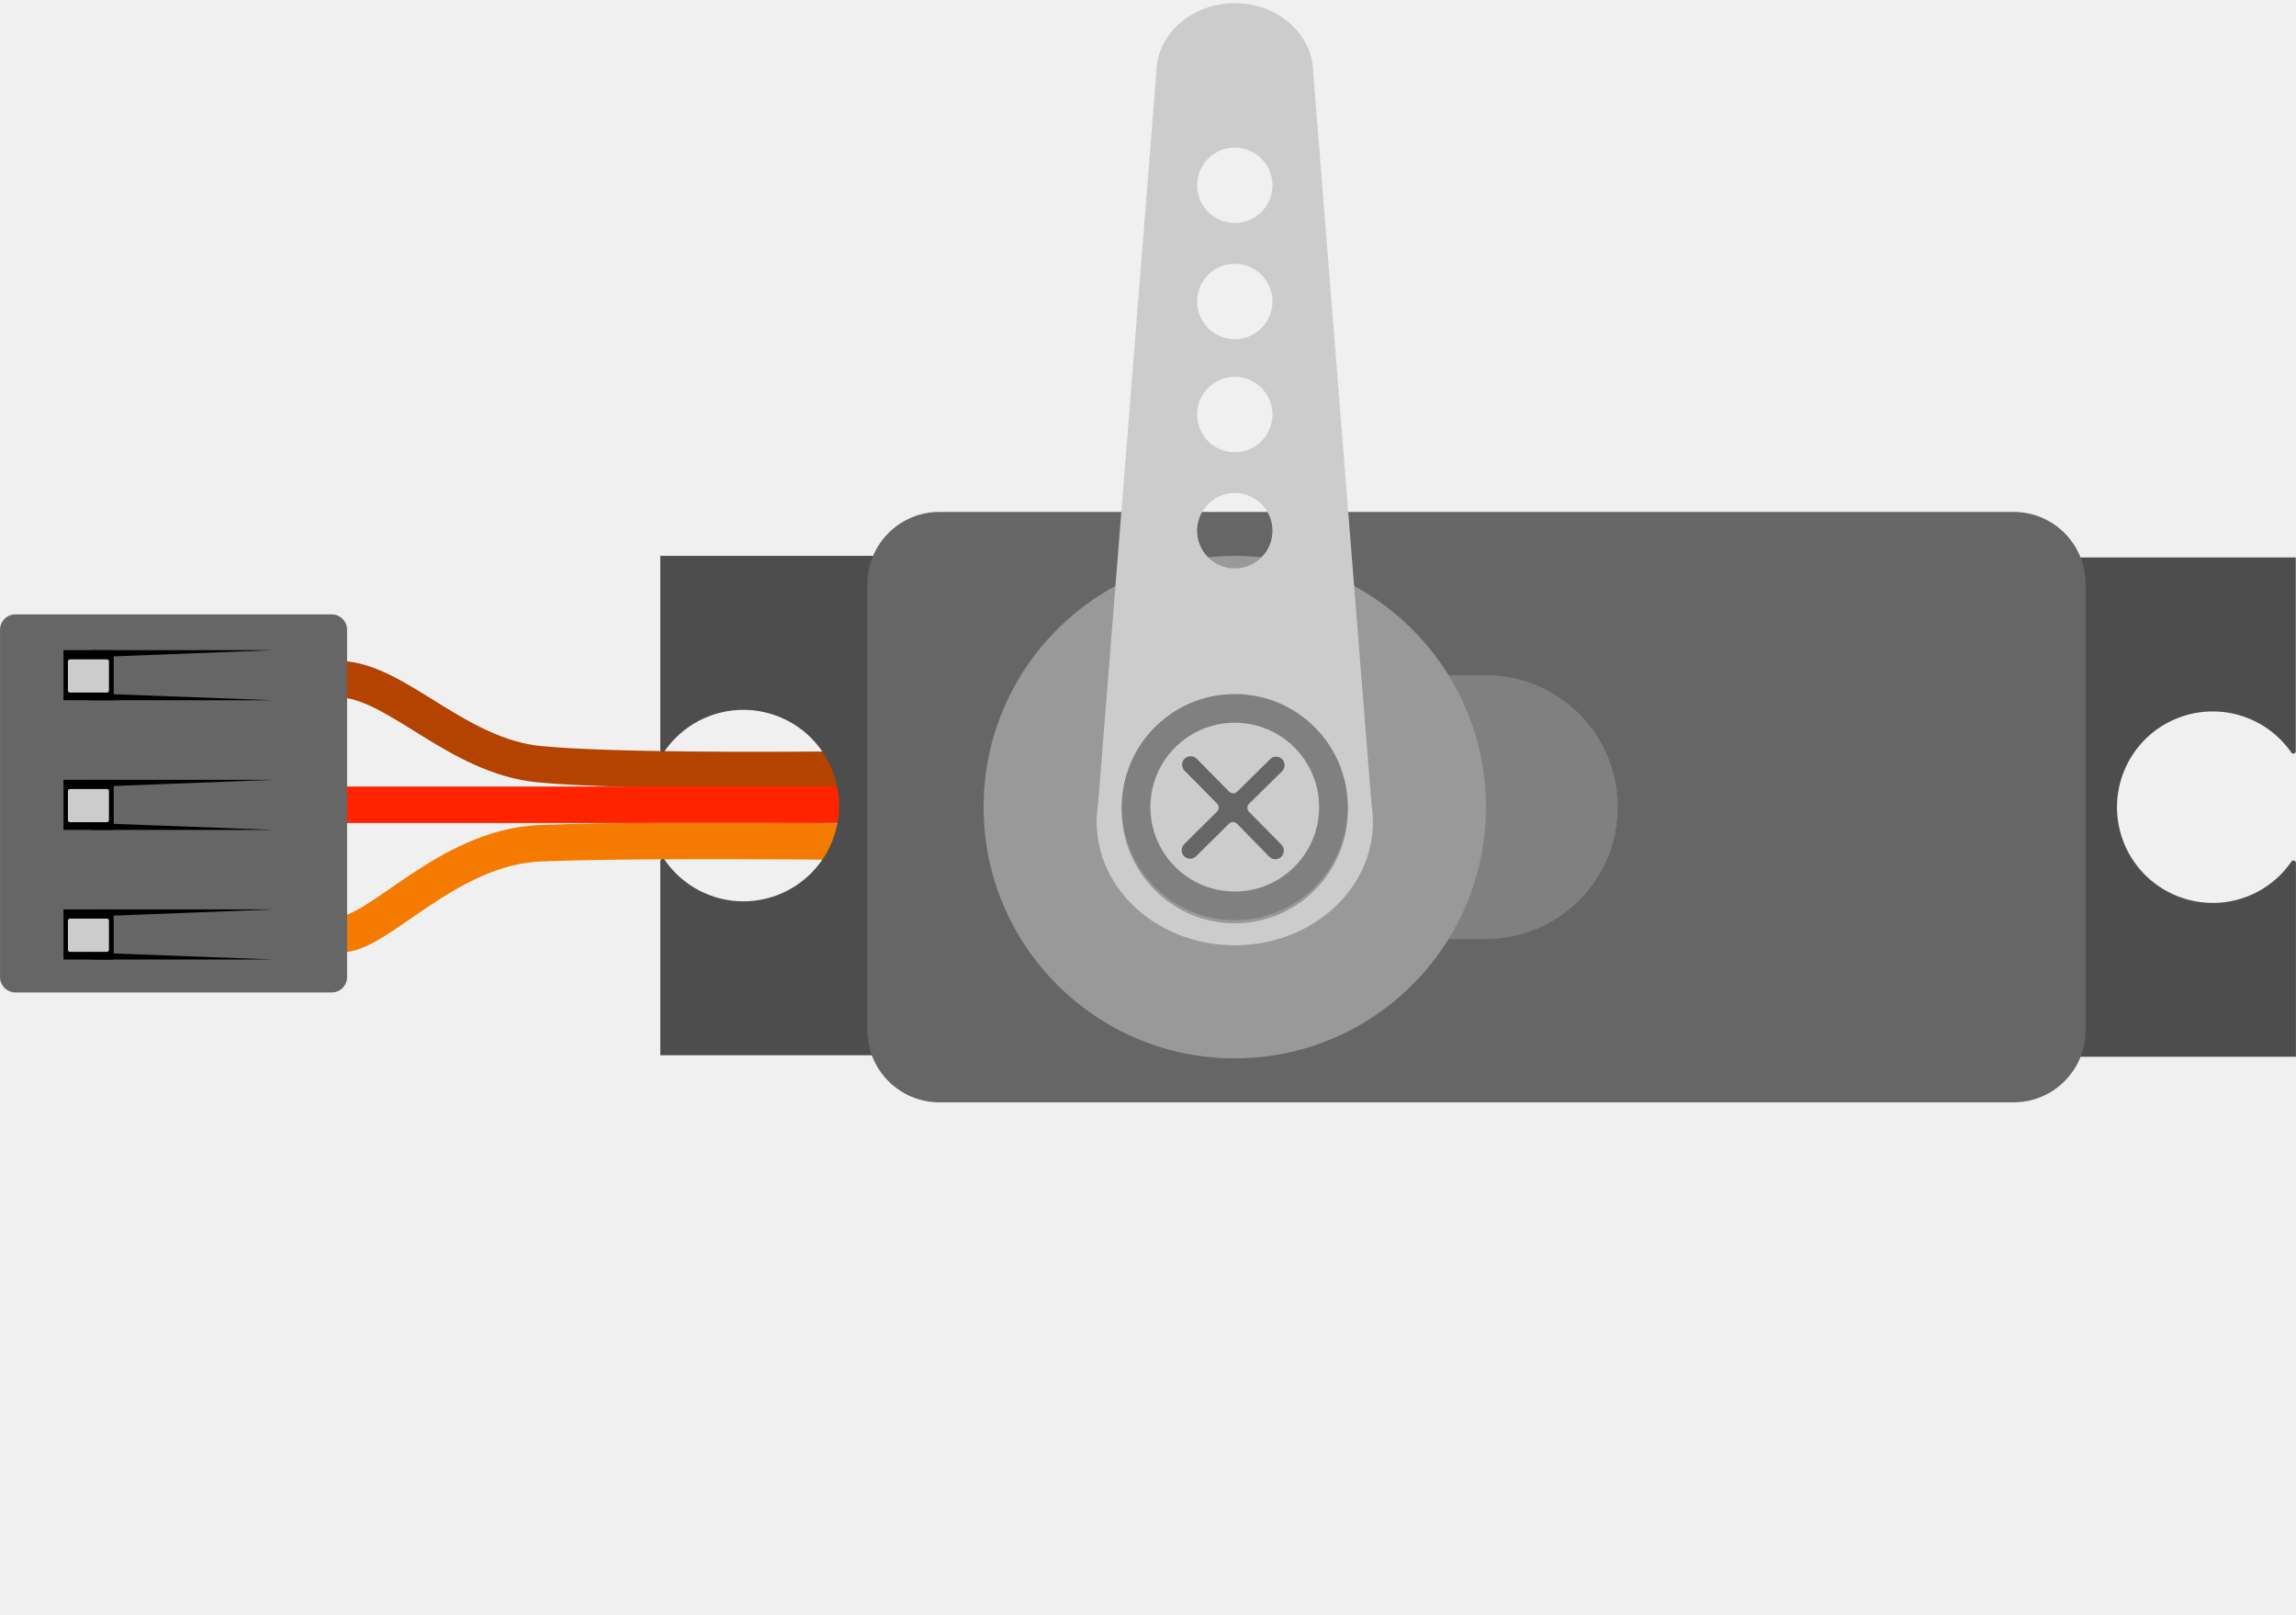
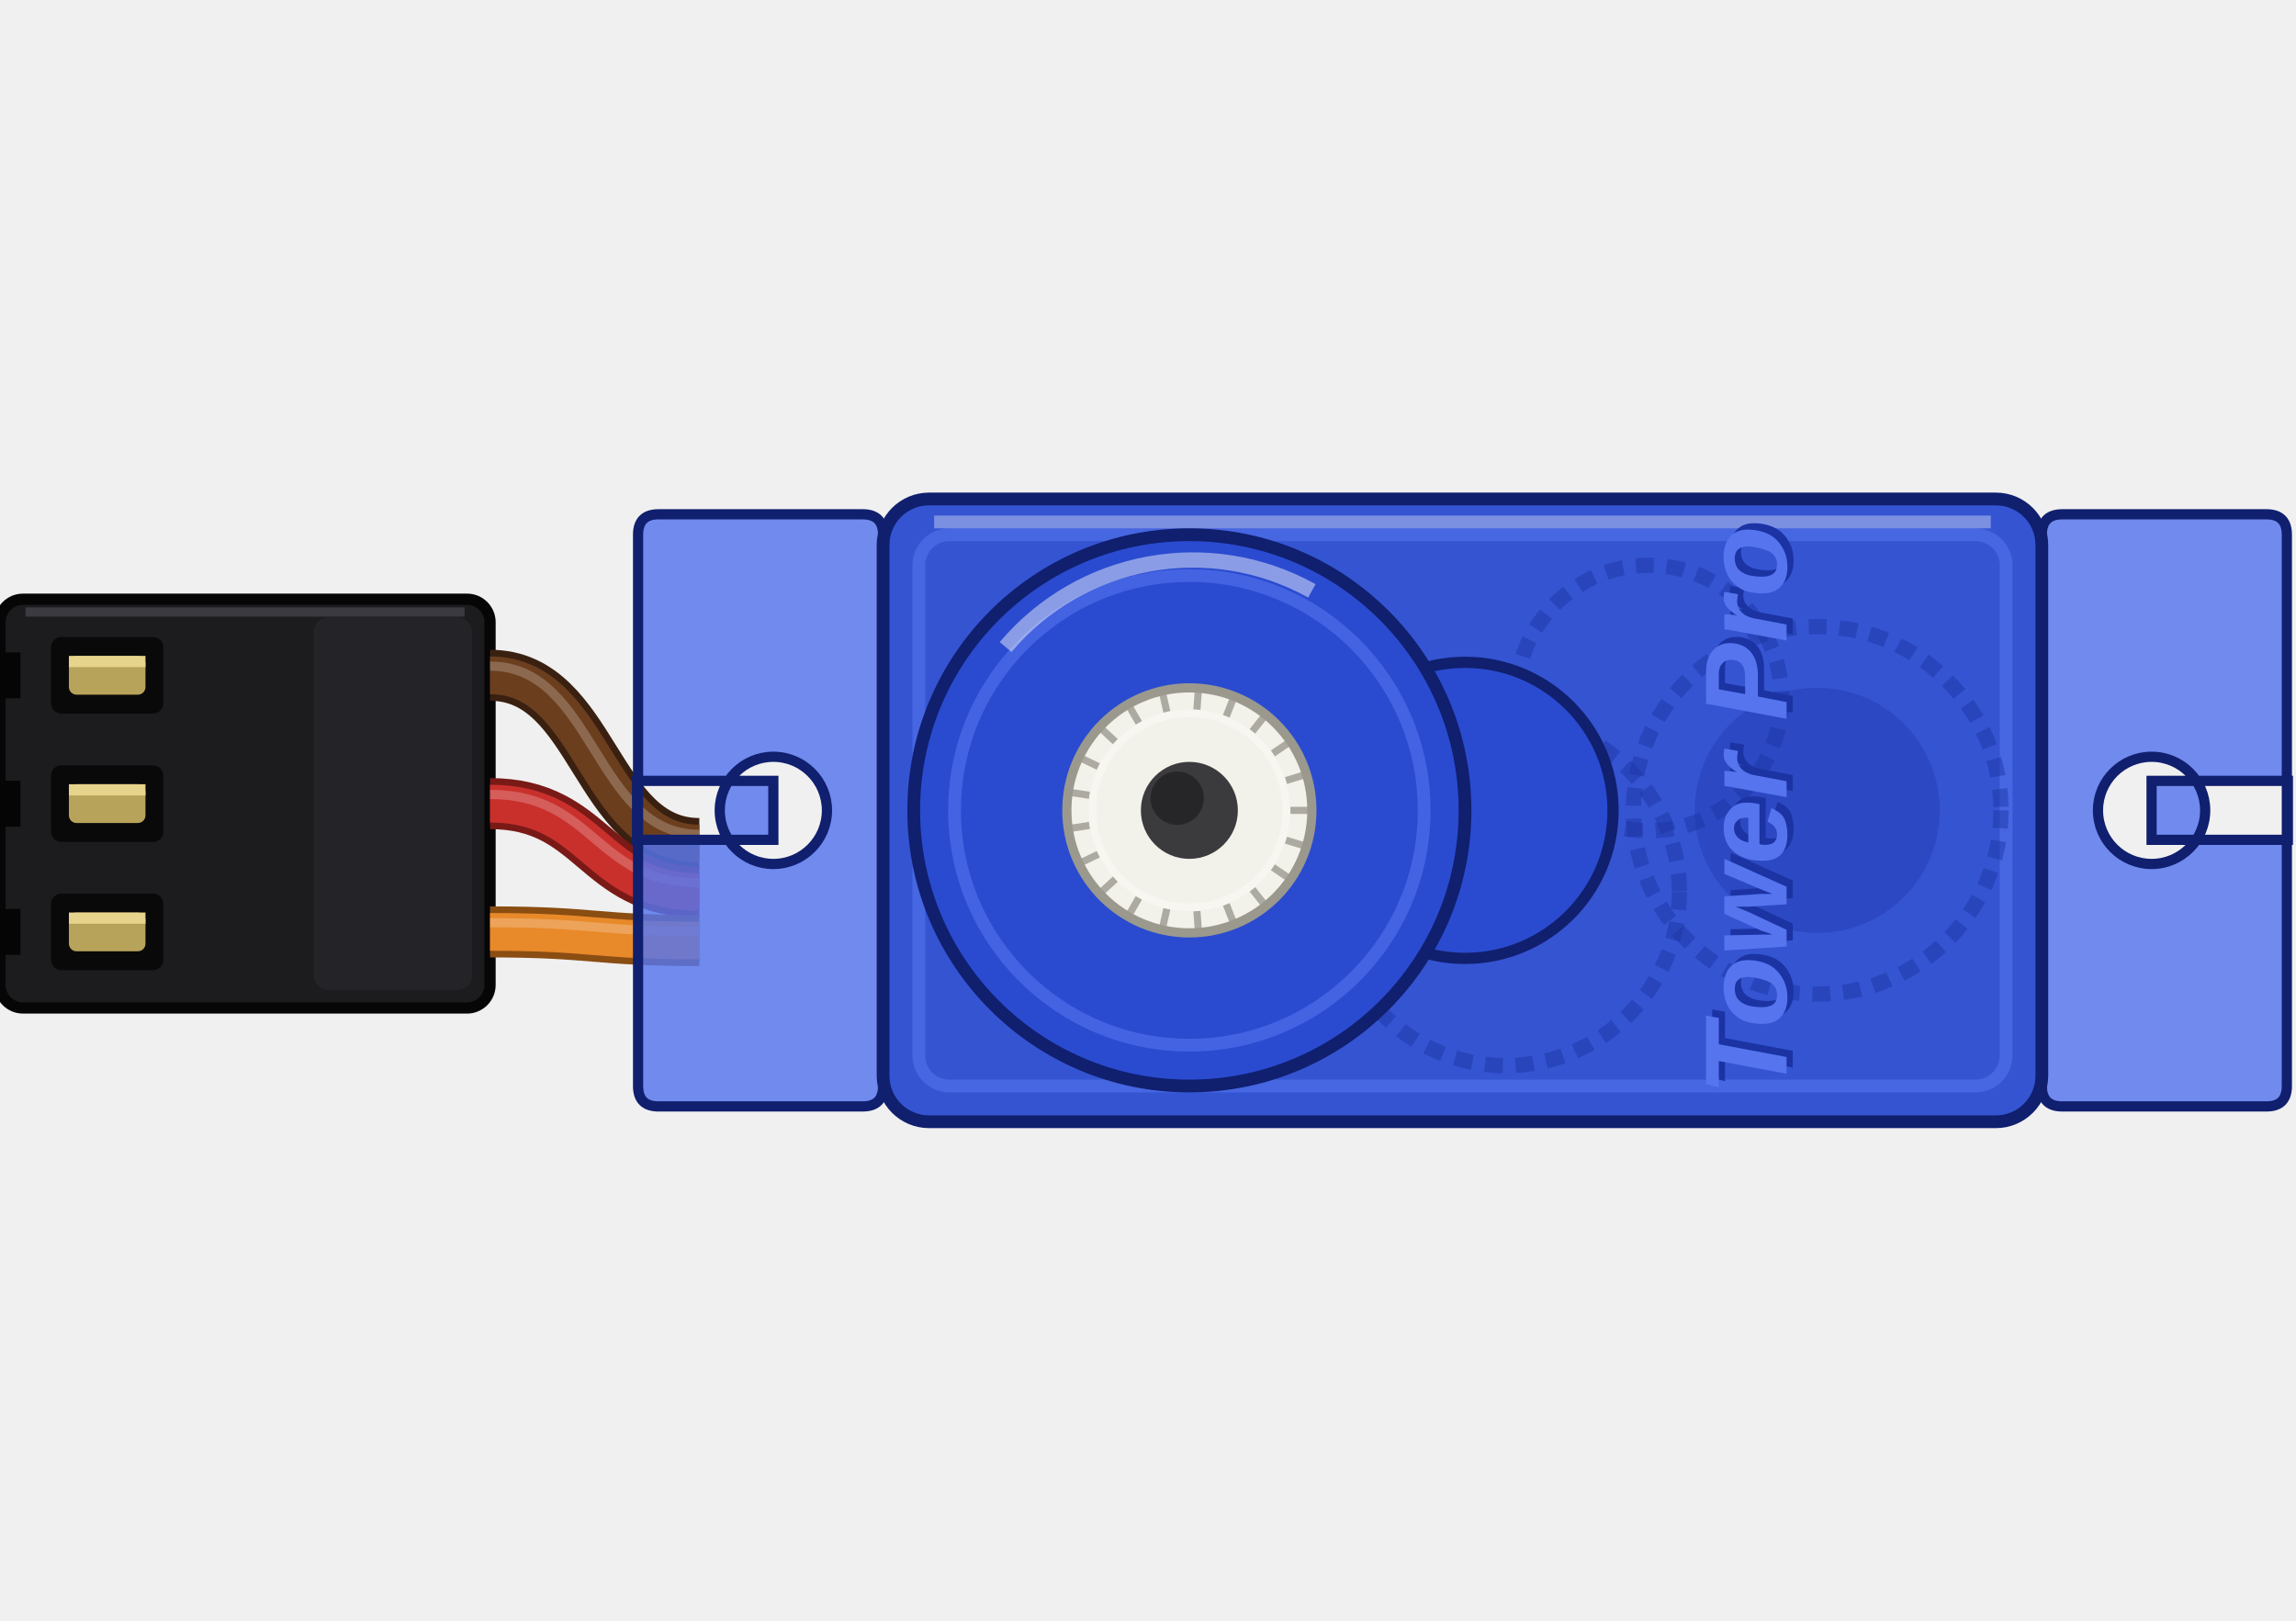
- <svg xmlns="http://www.w3.org/2000/svg" xmlns:xlink="http://www.w3.org/1999/xlink" width="45mm" height="31.63mm" version="1.1" viewBox="0 0 170.08 119.55">
-   <defs>
-     <g id="pin">
-       <rect x="0" y="-1.91" width="3.72" height="3.71" />
-       <path d="m2.026 -1.91h13.532l-13.425 0.519z" />
-       <path d="m2.026 1.80h13.532l-13.425-0.507z" />
-       <rect fill="#ccc" x="0.33" y="-1.23" width="3.04" height="2.46" rx=".15" />
-     </g>
-   </defs>
-   <g stroke-width="2.7" fill="none">
-     <path stroke="#b44200" d="m 83.32,56.6 c0,0 -32.99,0.96 -43.32,0 -6.20,-0.58 -10.60,-6.20 -14.87,-6.31" />
-     <path stroke="#ff2300" d="m83.326 59.6h-62.971" />
-     <path stroke="#f47b00" d="m 83.32,62.6 c0,0 -32.60,-0.61 -43.33,-0.15 -6.87,0.29 -12.01,6.82 -14.77,6.73" />
+ <svg xmlns="http://www.w3.org/2000/svg" version="1.1" width="170px" height="120px" viewBox="0 0 170 120">
+   <g transform="scale(3.779528)">
+     <rect x="0.000" y="11.739" width="9.600" height="8.007" rx="0.45" fill="#1c1c1f" stroke="#060607" stroke-width="0.22" />
+     <rect x="6.144" y="12.089" width="3.106" height="7.307" rx="0.3" fill="#242428" />
+     <path d="M0.500 11.989 H9.100" stroke="#3a3a40" stroke-width="0.18" />
+     <rect x="1.000" y="12.479" width="2.2" height="1.5" rx="0.2" fill="#09090a" />
+     <rect x="1.350" y="12.849" width="1.5" height="0.76" rx="0.15" fill="#b8a35a" />
+     <rect x="1.350" y="12.849" width="1.5" height="0.22" fill="#e6d48c" />
+     <rect x="0.000" y="12.779" width="0.4" height="0.9" fill="#050505" />
+     <rect x="1.000" y="14.993" width="2.2" height="1.5" rx="0.2" fill="#09090a" />
+     <rect x="1.350" y="15.363" width="1.5" height="0.76" rx="0.15" fill="#b8a35a" />
+     <rect x="1.350" y="15.363" width="1.5" height="0.22" fill="#e6d48c" />
+     <rect x="0.000" y="15.293" width="0.4" height="0.9" fill="#050505" />
+     <rect x="1.000" y="17.506" width="2.2" height="1.5" rx="0.2" fill="#09090a" />
+     <rect x="1.350" y="17.876" width="1.5" height="0.76" rx="0.15" fill="#b8a35a" />
+     <rect x="1.350" y="17.876" width="1.5" height="0.22" fill="#e6d48c" />
+     <rect x="0.000" y="17.806" width="0.4" height="0.9" fill="#050505" />
+     <path d="M9.600 13.229 C11.650 13.229 11.650 16.525 13.700 16.525" fill="none" stroke="#3a2010" stroke-width="1.0" stroke-linecap="butt" />
+     <path d="M9.600 13.229 C11.650 13.229 11.650 16.525 13.700 16.525" fill="none" stroke="#6b3e1e" stroke-width="0.74" stroke-linecap="butt" />
+     <path d="M9.600 13.229 C11.650 13.229 11.650 16.525 13.700 16.525" fill="none" stroke="#ffffff" stroke-opacity="0.22" stroke-width="0.18" transform="translate(0 -0.18)" />
+     <path d="M9.600 15.743 C11.650 15.743 11.650 17.475 13.700 17.475" fill="none" stroke="#7a1a17" stroke-width="1.0" stroke-linecap="butt" />
+     <path d="M9.600 15.743 C11.650 15.743 11.650 17.475 13.700 17.475" fill="none" stroke="#c9302c" stroke-width="0.74" stroke-linecap="butt" />
+     <path d="M9.600 15.743 C11.650 15.743 11.650 17.475 13.700 17.475" fill="none" stroke="#ffffff" stroke-opacity="0.22" stroke-width="0.18" transform="translate(0 -0.18)" />
+     <path d="M9.600 18.256 C11.650 18.256 11.650 18.425 13.700 18.425" fill="none" stroke="#8a4d12" stroke-width="1.0" stroke-linecap="butt" />
+     <path d="M9.600 18.256 C11.650 18.256 11.650 18.425 13.700 18.425" fill="none" stroke="#e8892a" stroke-width="0.74" stroke-linecap="butt" />
+     <path d="M9.600 18.256 C11.650 18.256 11.650 18.425 13.700 18.425" fill="none" stroke="#ffffff" stroke-opacity="0.22" stroke-width="0.18" transform="translate(0 -0.18)" />
+     <path d="M12.500 10.475 Q12.500 10.075 12.900 10.075 H16.900 Q17.300 10.075 17.300 10.475 V21.275 Q17.300 21.675 16.900 21.675 H12.900 Q12.500 21.675 12.500 21.275 Z M16.200 15.875 A1.050 1.050 0 1 0 14.100 15.875 A1.050 1.050 0 1 0 16.200 15.875 Z M12.480 15.297 H15.150 V16.452 H12.480 Z " fill="#5574ee" fill-opacity="0.82" fill-rule="evenodd" stroke="#101f6e" stroke-width="0.2" />
+     <path d="M40.000 10.475 Q40.000 10.075 40.400 10.075 H44.400 Q44.800 10.075 44.800 10.475 V21.275 Q44.800 21.675 44.400 21.675 H40.400 Q40.000 21.675 40.000 21.275 Z M43.200 15.875 A1.050 1.050 0 1 0 41.100 15.875 A1.050 1.050 0 1 0 43.200 15.875 Z M42.150 15.297 H44.820 V16.452 H42.150 Z " fill="#5574ee" fill-opacity="0.82" fill-rule="evenodd" stroke="#101f6e" stroke-width="0.2" />
+     <rect x="17.300" y="9.775" width="22.700" height="12.200" rx="0.9" fill="#2a4bd0" fill-opacity="0.94" stroke="#101f6e" stroke-width="0.25" />
+     <rect x="18.000" y="10.475" width="21.300" height="10.800" rx="0.6" fill="none" stroke="#5574ee" stroke-opacity="0.55" stroke-width="0.25" />
+     <path d="M18.300 10.225 H39.000" stroke="#ffffff" stroke-opacity="0.35" stroke-width="0.25" />
+     <circle cx="23.300" cy="15.875" r="5.000" fill="none" stroke="#1b33a3" stroke-opacity="0.45" stroke-width="0.3" stroke-dasharray="0.35 0.25" />
+     <circle cx="29.500" cy="17.475" r="3.400" fill="none" stroke="#1b33a3" stroke-opacity="0.45" stroke-width="0.3" stroke-dasharray="0.35 0.25" />
+     <circle cx="32.300" cy="13.675" r="2.600" fill="none" stroke="#1b33a3" stroke-opacity="0.45" stroke-width="0.3" stroke-dasharray="0.35 0.25" />
+     <circle cx="35.600" cy="15.875" r="3.600" fill="none" stroke="#1b33a3" stroke-opacity="0.45" stroke-width="0.3" stroke-dasharray="0.35 0.25" />
+     <circle cx="35.600" cy="15.875" r="2.4" fill="#1b33a3" fill-opacity="0.35" />
+     <circle cx="28.700" cy="15.875" r="2.9" fill="#2a4bd0" stroke="#101f6e" stroke-width="0.22" />
+     <circle cx="23.300" cy="15.875" r="5.4" fill="#2a4bd0" stroke="#101f6e" stroke-width="0.25" />
+     <circle cx="23.300" cy="15.875" r="4.6" fill="none" stroke="#5574ee" stroke-opacity="0.6" stroke-width="0.25" />
+     <path d="M19.700 12.675 A4.8 4.8 0 0 1 25.700 11.575" fill="none" stroke="#ffffff" stroke-opacity="0.45" stroke-width="0.3" />
+     <circle cx="23.300" cy="15.875" r="2.400" fill="#f2f1ea" stroke="#9b998e" stroke-width="0.18" />
+     <path d="M25.280 15.875 L25.700 15.875" stroke="#9b998e" stroke-width="0.14" stroke-opacity="0.8" />
+     <path d="M25.192 16.459 L25.593 16.582" stroke="#9b998e" stroke-width="0.14" stroke-opacity="0.8" />
+     <path d="M24.936 16.990 L25.283 17.227" stroke="#9b998e" stroke-width="0.14" stroke-opacity="0.8" />
+     <path d="M24.535 17.423 L24.796 17.751" stroke="#9b998e" stroke-width="0.14" stroke-opacity="0.8" />
+     <path d="M24.023 17.718 L24.177 18.109" stroke="#9b998e" stroke-width="0.14" stroke-opacity="0.8" />
+     <path d="M23.448 17.849 L23.479 18.268" stroke="#9b998e" stroke-width="0.14" stroke-opacity="0.8" />
+     <path d="M22.859 17.805 L22.766 18.215" stroke="#9b998e" stroke-width="0.14" stroke-opacity="0.8" />
+     <path d="M22.310 17.590 L22.100 17.953" stroke="#9b998e" stroke-width="0.14" stroke-opacity="0.8" />
+     <path d="M21.849 17.222 L21.541 17.507" stroke="#9b998e" stroke-width="0.14" stroke-opacity="0.8" />
+     <path d="M21.516 16.734 L21.138 16.916" stroke="#9b998e" stroke-width="0.14" stroke-opacity="0.8" />
+     <path d="M21.342 16.170 L20.927 16.233" stroke="#9b998e" stroke-width="0.14" stroke-opacity="0.8" />
+     <path d="M21.342 15.580 L20.927 15.517" stroke="#9b998e" stroke-width="0.14" stroke-opacity="0.8" />
+     <path d="M21.516 15.016 L21.138 14.834" stroke="#9b998e" stroke-width="0.14" stroke-opacity="0.8" />
+     <path d="M21.849 14.528 L21.541 14.243" stroke="#9b998e" stroke-width="0.14" stroke-opacity="0.8" />
+     <path d="M22.310 14.160 L22.100 13.797" stroke="#9b998e" stroke-width="0.14" stroke-opacity="0.8" />
+     <path d="M22.859 13.945 L22.766 13.535" stroke="#9b998e" stroke-width="0.14" stroke-opacity="0.8" />
+     <path d="M23.448 13.901 L23.479 13.482" stroke="#9b998e" stroke-width="0.14" stroke-opacity="0.8" />
+     <path d="M24.023 14.032 L24.177 13.641" stroke="#9b998e" stroke-width="0.14" stroke-opacity="0.8" />
+     <path d="M24.535 14.327 L24.796 13.999" stroke="#9b998e" stroke-width="0.14" stroke-opacity="0.8" />
+     <path d="M24.936 14.760 L25.283 14.523" stroke="#9b998e" stroke-width="0.14" stroke-opacity="0.8" />
+     <path d="M25.192 15.291 L25.593 15.168" stroke="#9b998e" stroke-width="0.14" stroke-opacity="0.8" />
+     <circle cx="23.300" cy="15.875" r="1.900" fill="none" stroke="#ffffff" stroke-opacity="0.35" stroke-width="0.15" />
+     <circle cx="23.300" cy="15.875" r="0.950" fill="#3b3b3e" />
+     <circle cx="23.062" cy="15.637" r="0.522" fill="#000000" fill-opacity="0.35" />
+     <text x="34.120" y="16.995" fill="#1b33a3" font-size="2.3px" text-anchor="middle" font-family="Arial" font-weight="bold" font-style="italic" transform="rotate(-90 34.000 15.875)">Tower Pro</text>
+     <text x="34.000" y="16.875" fill="#5574ee" font-size="2.3px" text-anchor="middle" font-family="Arial" font-weight="bold" font-style="italic" transform="rotate(-90 34.000 15.875)">Tower Pro</text>
  </g>
-   <rect fill="#666" y="45.5" width="25.71" height="28" rx="1.14" />
-   <use xlink:href="#pin" x="4.7" y="50.06" />
-   <use xlink:href="#pin" x="4.7" y="59.66" />
-   <use xlink:href="#pin" x="4.7" y="69.26" />
-   <path fill="#4d4d4d" d="m163.92 66.867a7.09 7.09 0 1 1 5.814-11.136 0.18 0.18 0 0 0 0.33-0.102v-14.346h-17.664v36.98h17.676v-14.346a0.18 0.18 0 0 0-0.333-0.107 7.08 7.08 0 0 1-5.83 3.06z" />
-   <path fill="#4d4d4d" d="m55.068 66.75a7.09 7.09 0 1 0-5.826-11.136 0.18 0.18 0 0 1-0.33-0.102v-14.346h17.676v36.98h-17.676v-14.346a0.18 0.18 0 0 1 0.333-0.107 7.08 7.08 0 0 0 5.83 3.06z" />
-   <rect fill="#666" x="64.255" y="37.911" width="90.241" height="43.725" rx="5.333" />
-   <path fill="gray" d="m110.07 50.005h-14.42v19.537h14.42a9.768 9.768 0 0 0 0-19.537z" />
-   <circle fill="#999" cx="91.467" cy="59.773" r="18.606" />
-   <path fill="#ccc" transform="translate(91.467 59.773) rotate(0) translate(-91.467 -59.773)" d="m101.6 59.589-4.317-54.166c0-2.865-2.603-5.191-5.814-5.191s-5.814 2.326-5.814 5.191l-4.317 54.166a8.326 8.326 0 0 0-0.102 1.279c0 5.047 4.582 9.138 10.234 9.138s10.234-4.091 10.234-9.138a8.326 8.326 0 0 0-0.102-1.279zm-10.131-48.658a2.791 2.791 0 1 1-2.791 2.791 2.791 2.791 0 0 1 2.791-2.791zm0 8.605a2.791 2.791 0 1 1-2.791 2.791 2.791 2.791 0 0 1 2.791-2.791zm0 8.373a2.791 2.791 0 1 1-2.791 2.791 2.791 2.791 0 0 1 2.791-2.791zm0 8.605a2.791 2.791 0 1 1-2.791 2.791 2.791 2.791 0 0 1 2.791-2.791zm5.921 29.412a8.373 8.373 0 1 1 0-11.843 8.373 8.373 0 0 1 0 11.843z" />
-   <circle fill="gray" cx="91.467" cy="59.773" r="8.373" />
-   <circle fill="#ccc" cx="91.467" cy="59.773" r="6.249" />
-   <path fill="#666" d="m94.911 62.543-2.384-2.417a0.426 0.426 0 0 1 0-0.605l2.428-2.386a0.647 0.647 0 0 0 0.065-0.865 0.628 0.628 0 0 0-0.93-0.051l-2.435 2.405a0.433 0.433 0 0 1-0.607 0l-2.386-2.417a0.649 0.649 0 0 0-0.865-0.065 0.633 0.633 0 0 0-0.051 0.93l2.405 2.433a0.428 0.428 0 0 1 0 0.607l-2.414 2.386a0.651 0.651 0 0 0-0.067 0.865 0.63 0.63 0 0 0 0.93 0.051l2.435-2.405a0.426 0.426 0 0 1 0.605 0l2.386 2.44a0.633 0.633 0 0 0 0.93-0.042 0.647 0.647 0 0 0-0.044-0.865z" />
</svg>
